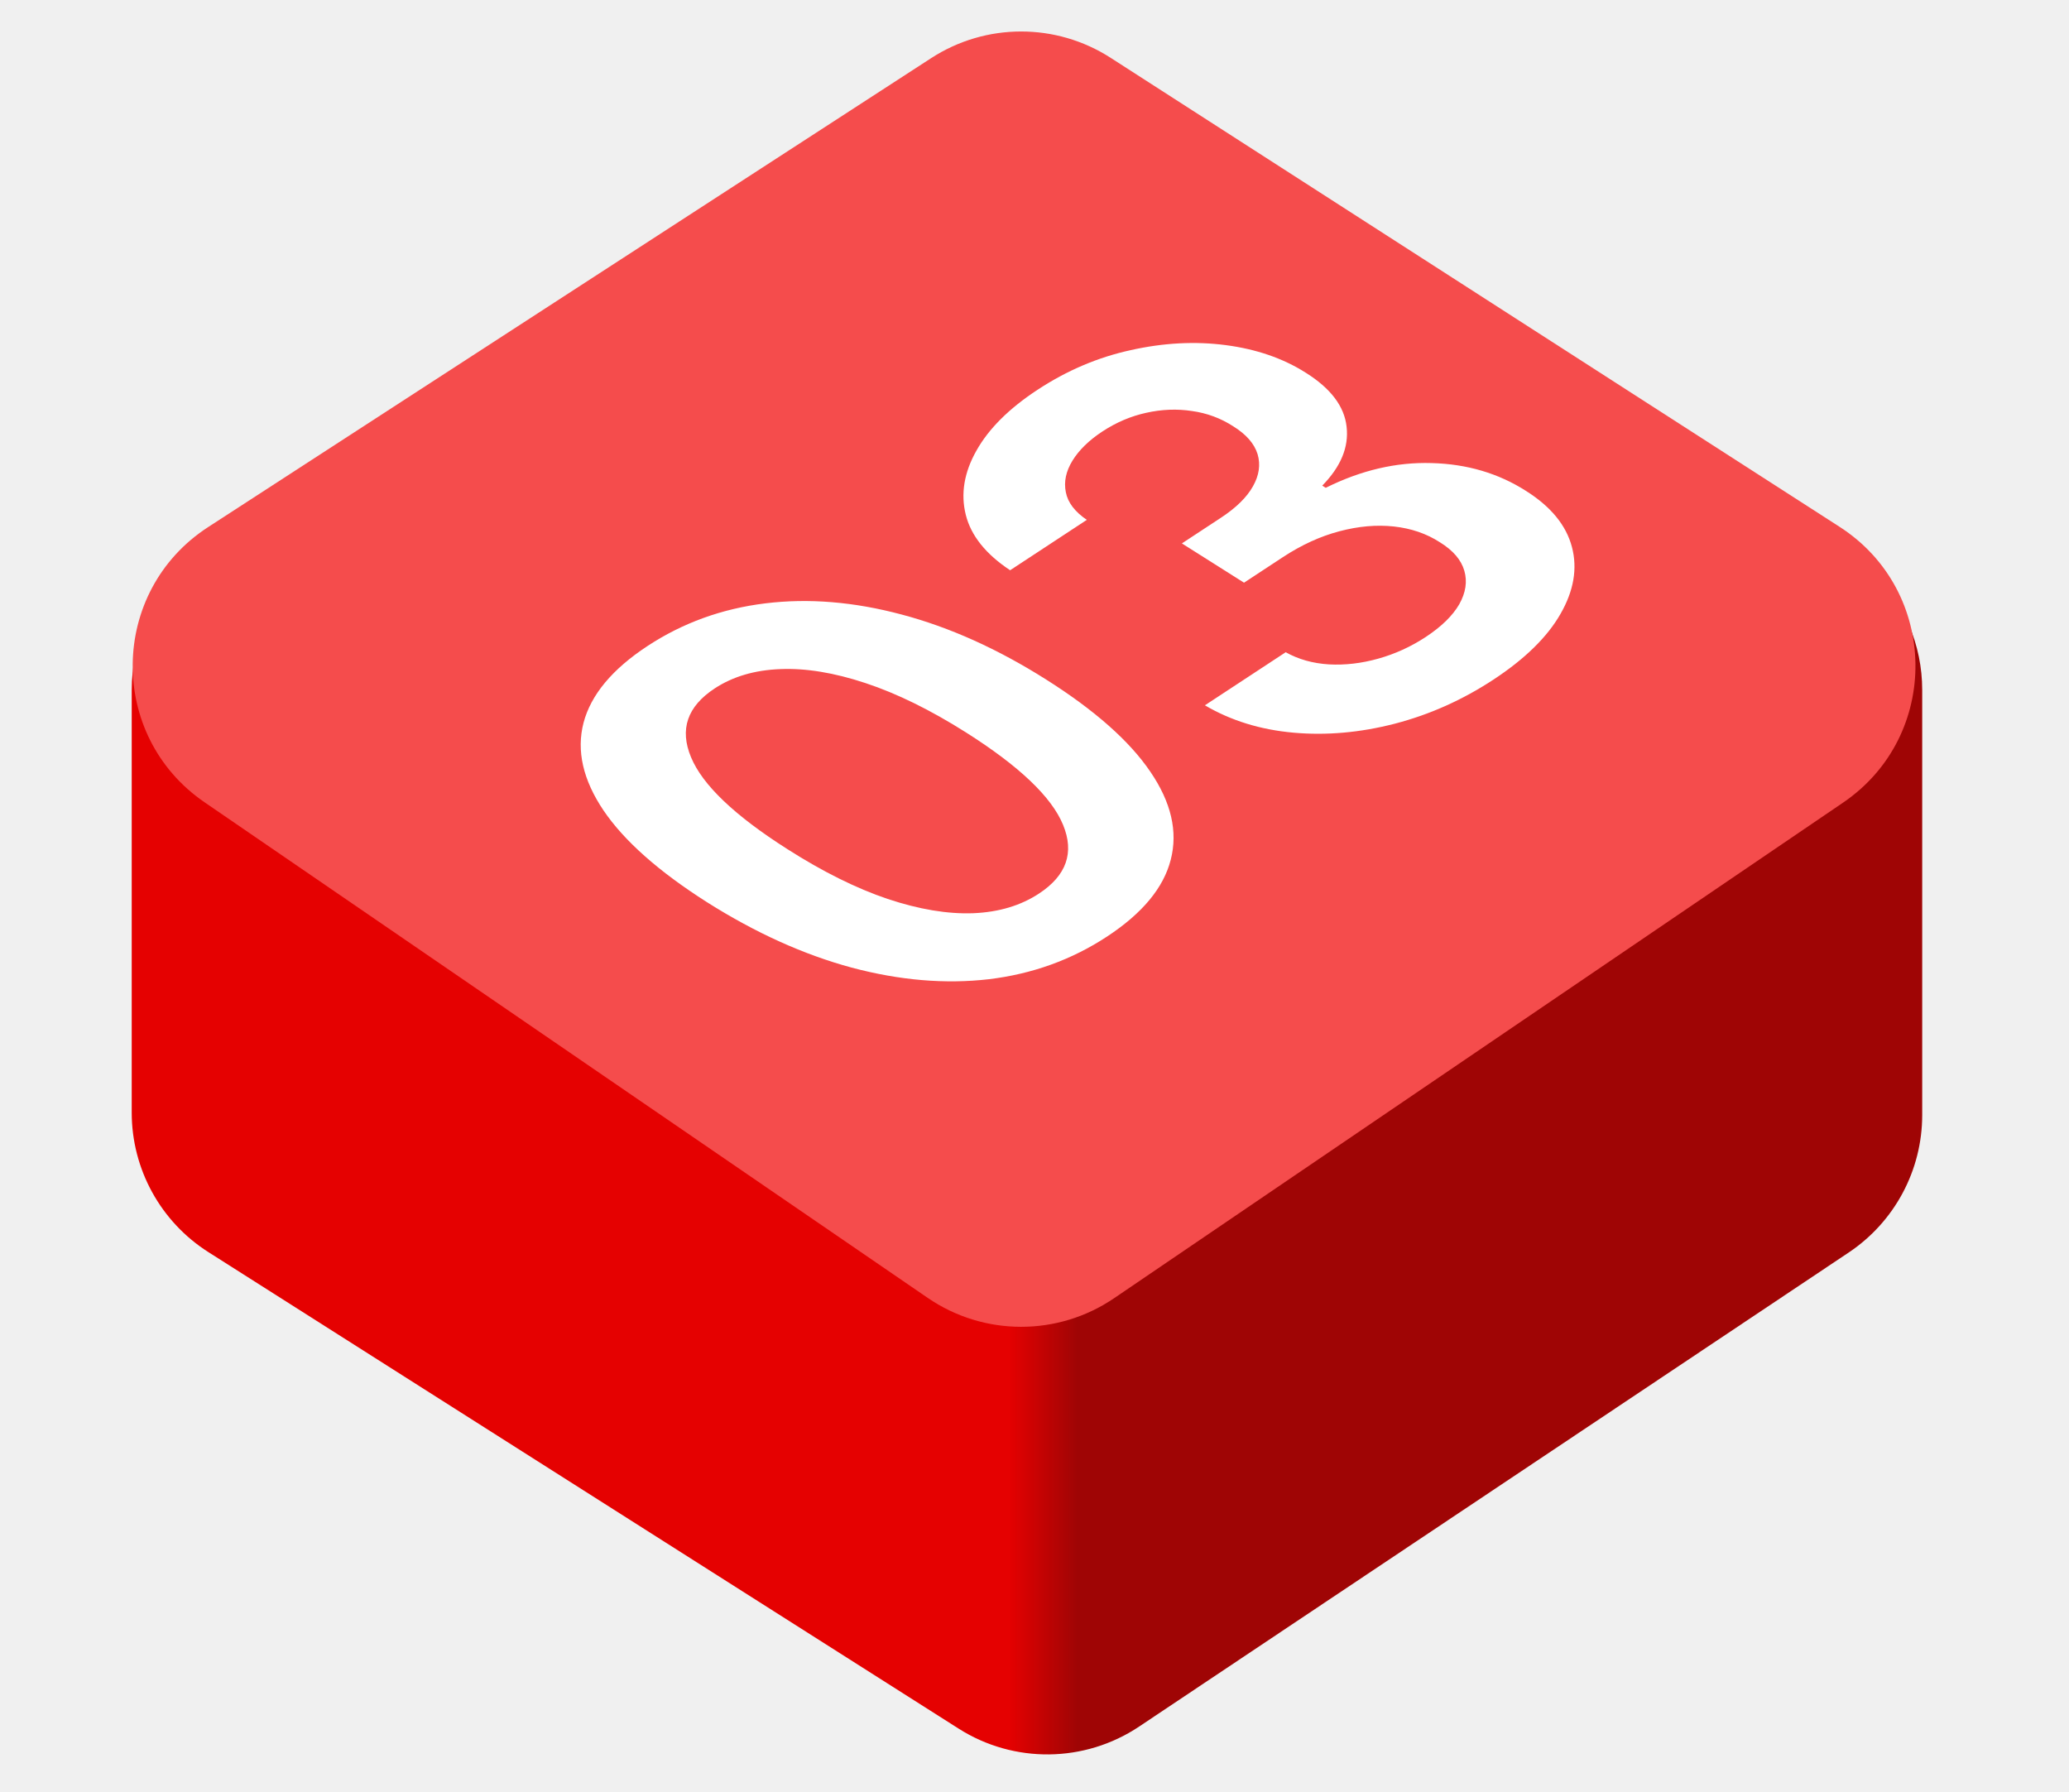
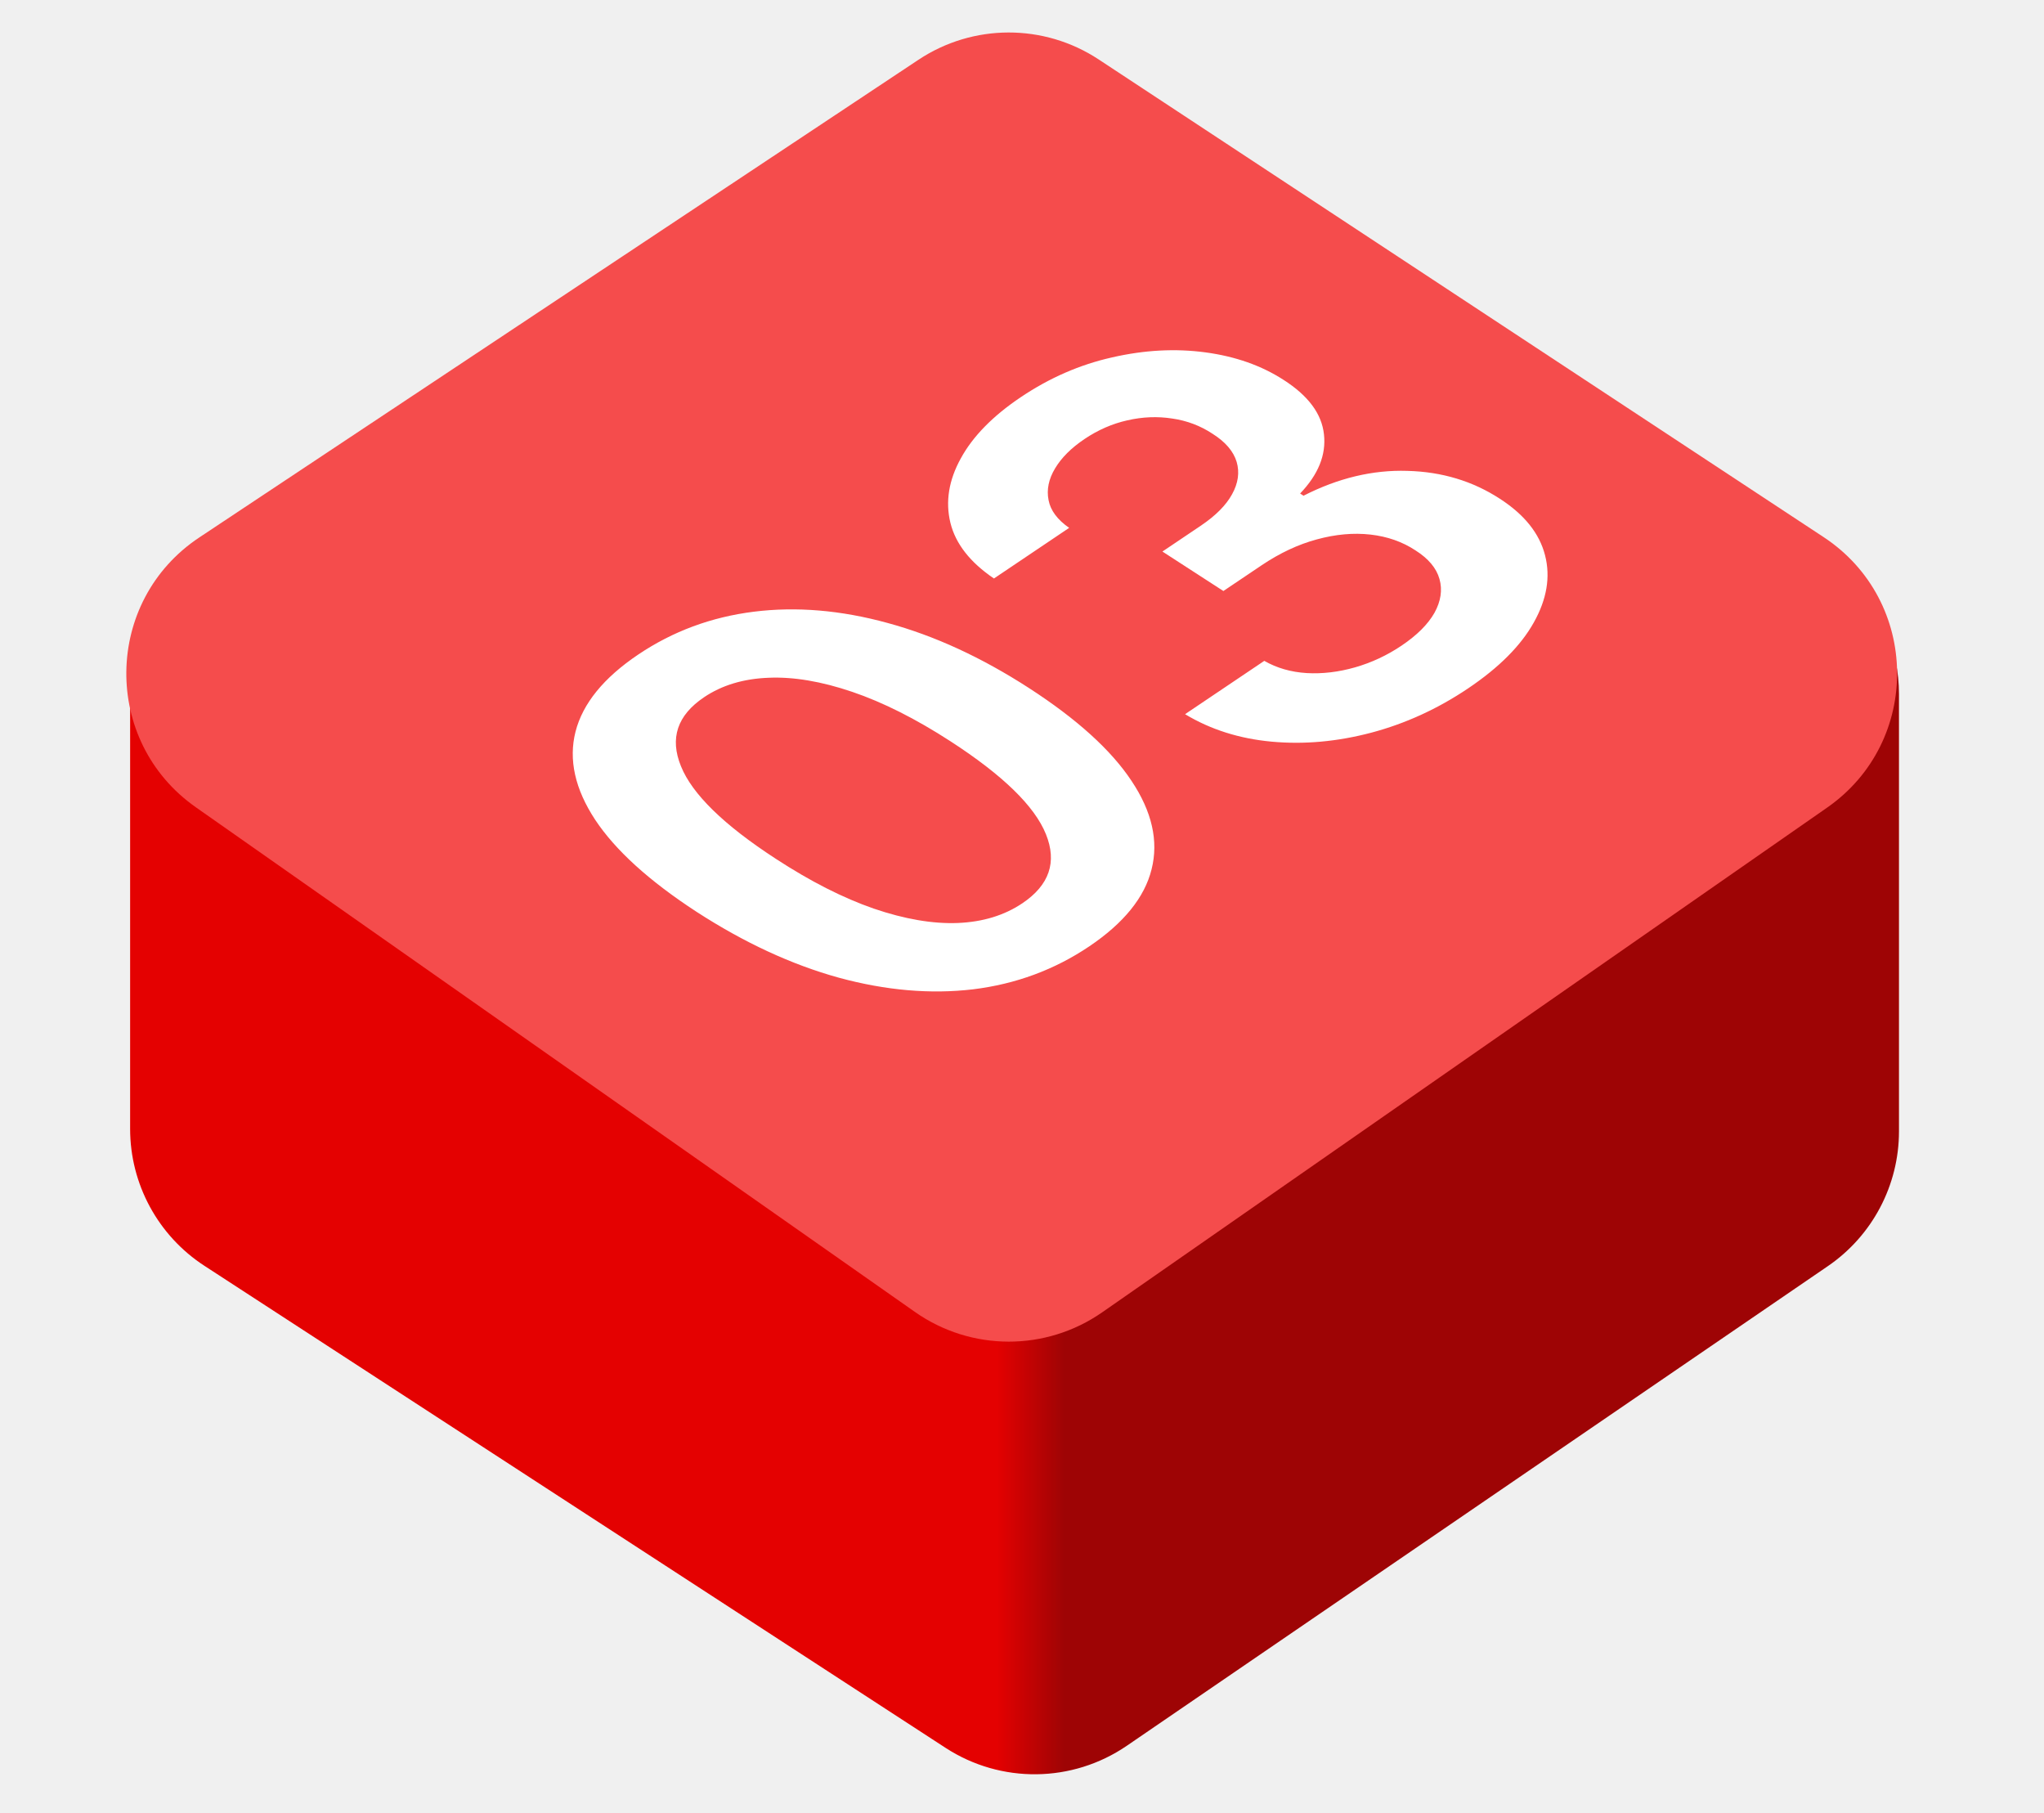
- <svg xmlns="http://www.w3.org/2000/svg" width="97" height="84" viewBox="0 0 97 84" fill="none">
-   <path d="M82.367 24.595H13.926C9.645 24.595 6.175 28.065 6.175 32.346V52.152C6.175 54.805 7.531 57.273 9.771 58.695L44.945 81.032C47.536 82.678 50.854 82.639 53.406 80.934L86.672 58.713C88.825 57.275 90.118 54.857 90.118 52.268V32.346C90.118 28.065 86.647 24.595 82.367 24.595Z" fill="url(#paint0_linear_90_3474)" />
-   <path d="M9.754 24.71L43.657 2.724C46.213 1.066 49.505 1.06 52.068 2.709L86.244 24.695C90.916 27.701 91.002 34.501 86.408 37.624L52.232 60.855C49.593 62.649 46.125 62.642 43.493 60.839L9.59 37.608C5.028 34.481 5.114 27.72 9.754 24.71Z" fill="#F54C4C" />
-   <path d="M51.901 43.902C50.242 44.991 48.394 45.658 46.357 45.902C44.319 46.138 42.177 45.956 39.929 45.358C37.682 44.751 35.42 43.729 33.145 42.291C30.877 40.848 29.261 39.415 28.296 37.992C27.331 36.56 27.018 35.189 27.358 33.881C27.704 32.568 28.704 31.369 30.355 30.284C32.007 29.198 33.849 28.532 35.879 28.283C37.91 28.035 40.042 28.21 42.276 28.808C44.517 29.402 46.772 30.416 49.04 31.85C51.322 33.292 52.952 34.733 53.93 36.174C54.909 37.606 55.228 38.981 54.888 40.298C54.555 41.611 53.56 42.812 51.901 43.902ZM48.712 41.886C50.002 41.039 50.377 39.966 49.839 38.665C49.301 37.355 47.779 35.908 45.273 34.324C43.616 33.277 42.052 32.509 40.582 32.022C39.112 31.534 37.78 31.315 36.585 31.365C35.383 31.41 34.356 31.713 33.503 32.273C32.221 33.116 31.852 34.19 32.397 35.495C32.935 36.796 34.444 38.234 36.923 39.809C38.58 40.865 40.143 41.642 41.613 42.138C43.09 42.63 44.429 42.853 45.631 42.808C46.826 42.758 47.853 42.451 48.712 41.886ZM70.013 31.86C68.563 32.812 67.022 33.5 65.392 33.924C63.768 34.343 62.182 34.483 60.634 34.344C59.086 34.205 57.705 33.778 56.489 33.062L60.277 30.574C60.874 30.908 61.551 31.098 62.308 31.144C63.058 31.185 63.827 31.096 64.615 30.875C65.403 30.655 66.143 30.318 66.835 29.864C67.574 29.378 68.099 28.867 68.412 28.329C68.718 27.786 68.798 27.261 68.651 26.753C68.505 26.245 68.123 25.8 67.505 25.419C66.88 25.015 66.162 24.769 65.351 24.68C64.54 24.592 63.686 24.667 62.79 24.905C61.901 25.139 61.019 25.543 60.146 26.116L58.323 27.314L55.41 25.473L57.233 24.275C57.952 23.803 58.454 23.311 58.74 22.799C59.032 22.283 59.105 21.78 58.959 21.289C58.806 20.795 58.424 20.358 57.813 19.981C57.229 19.603 56.586 19.365 55.882 19.267C55.179 19.16 54.463 19.188 53.735 19.351C53.014 19.509 52.331 19.8 51.686 20.224C51.055 20.638 50.587 21.095 50.28 21.594C49.974 22.093 49.87 22.585 49.969 23.072C50.061 23.554 50.389 23.987 50.953 24.369L47.357 26.731C46.216 25.975 45.523 25.109 45.278 24.132C45.033 23.146 45.2 22.143 45.778 21.124C46.35 20.101 47.304 19.15 48.64 18.273C50.017 17.368 51.474 16.748 53.011 16.413C54.547 16.069 56.032 15.99 57.466 16.178C58.899 16.366 60.146 16.794 61.205 17.464C62.387 18.202 63.029 19.049 63.132 20.006C63.242 20.958 62.861 21.878 61.991 22.764L62.154 22.867C63.808 22.043 65.463 21.657 67.118 21.707C68.773 21.75 70.249 22.185 71.546 23.014C72.715 23.752 73.431 24.629 73.697 25.645C73.962 26.652 73.782 27.698 73.157 28.783C72.538 29.864 71.491 30.889 70.013 31.86Z" fill="white" />
+ <svg xmlns="http://www.w3.org/2000/svg" width="97" height="86" viewBox="0 0 97 86" fill="none">
+   <path d="M82.367 25.185H13.926C9.645 25.185 6.175 28.655 6.175 32.936V53.559C6.175 56.182 7.501 58.627 9.7 60.057L44.873 82.929C47.498 84.636 50.891 84.596 53.475 82.829L86.743 60.073C88.855 58.629 90.118 56.235 90.118 53.676V32.936C90.118 28.655 86.647 25.185 82.367 25.185Z" fill="url(#paint0_linear_91_5444)" />
+   <path d="M9.458 25.5L43.586 2.836C46.176 1.116 49.542 1.11 52.138 2.82L86.543 25.485C91.121 28.501 91.206 35.187 86.707 38.319L52.303 62.266C49.633 64.124 46.086 64.118 43.423 62.249L9.294 38.302C4.826 35.167 4.911 28.519 9.458 25.5Z" fill="#F54C4C" />
+   <path d="M51.685 44.906C50.038 46.013 48.203 46.691 46.18 46.939C44.157 47.178 42.03 46.993 39.798 46.385C37.566 45.767 35.32 44.727 33.061 43.265C30.808 41.798 29.203 40.341 28.244 38.894C27.286 37.437 26.975 36.044 27.312 34.714C27.655 33.379 28.647 32.16 30.287 31.056C31.927 29.953 33.755 29.276 35.772 29.023C37.788 28.771 39.905 28.949 42.124 29.558C44.349 30.162 46.587 31.193 48.84 32.651C51.106 34.118 52.726 35.584 53.697 37.049C54.669 38.505 54.987 39.903 54.65 41.242C54.32 42.577 53.331 43.798 51.685 44.906ZM48.518 42.856C49.798 41.995 50.171 40.903 49.636 39.58C49.101 38.249 47.589 36.778 45.1 35.167C43.455 34.102 41.902 33.321 40.442 32.825C38.983 32.329 37.66 32.106 36.473 32.157C35.28 32.203 34.26 32.51 33.413 33.08C32.14 33.936 31.774 35.028 32.316 36.355C32.85 37.678 34.349 39.141 36.811 40.743C38.457 41.817 40.009 42.606 41.469 43.111C42.935 43.611 44.265 43.839 45.459 43.792C46.645 43.742 47.665 43.43 48.518 42.856ZM69.666 32.664C68.226 33.632 66.697 34.332 65.078 34.762C63.465 35.188 61.89 35.33 60.353 35.189C58.816 35.048 57.445 34.613 56.238 33.885L59.998 31.355C60.591 31.695 61.263 31.889 62.015 31.935C62.759 31.977 63.523 31.886 64.306 31.663C65.088 31.439 65.823 31.096 66.51 30.634C67.243 30.141 67.765 29.621 68.075 29.074C68.379 28.522 68.458 27.988 68.312 27.472C68.167 26.955 67.787 26.503 67.174 26.114C66.553 25.704 65.84 25.454 65.034 25.363C64.229 25.273 63.381 25.349 62.492 25.592C61.608 25.83 60.734 26.24 59.867 26.823L58.057 28.041L55.164 26.168L56.974 24.95C57.687 24.471 58.185 23.971 58.469 23.45C58.76 22.925 58.832 22.414 58.687 21.915C58.535 21.412 58.155 20.968 57.548 20.584C56.968 20.2 56.329 19.958 55.631 19.858C54.932 19.749 54.222 19.777 53.499 19.943C52.783 20.104 52.105 20.4 51.465 20.831C50.838 21.252 50.373 21.716 50.069 22.224C49.765 22.731 49.662 23.232 49.76 23.726C49.852 24.217 50.178 24.656 50.738 25.045L47.168 27.447C46.034 26.678 45.346 25.797 45.102 24.803C44.859 23.801 45.024 22.782 45.598 21.745C46.166 20.705 47.113 19.738 48.44 18.846C49.806 17.927 51.252 17.297 52.779 16.956C54.304 16.606 55.779 16.527 57.202 16.718C58.626 16.909 59.864 17.345 60.916 18.026C62.089 18.776 62.727 19.638 62.83 20.61C62.939 21.579 62.562 22.514 61.698 23.415L61.86 23.52C63.502 22.682 65.145 22.289 66.788 22.341C68.432 22.384 69.897 22.827 71.186 23.669C72.346 24.42 73.058 25.312 73.322 26.346C73.586 27.37 73.407 28.433 72.787 29.536C72.173 30.635 71.133 31.677 69.666 32.664Z" fill="white" />
  <defs>
-     <linearGradient id="paint0_linear_90_3474" x1="5.789" y1="53.581" x2="90.504" y2="53.581" gradientUnits="userSpaceOnUse">
-       <stop offset="0.49" stop-color="#E50101" />
-       <stop offset="0.528" stop-color="#9F0505" />
+     <linearGradient id="paint0_linear_91_5444" x1="5.789" y1="54.867" x2="90.504" y2="54.867" gradientUnits="userSpaceOnUse">
+       <stop offset="0.49" stop-color="#E40101" />
+       <stop offset="0.528" stop-color="#9E0405" />
    </linearGradient>
  </defs>
</svg>
